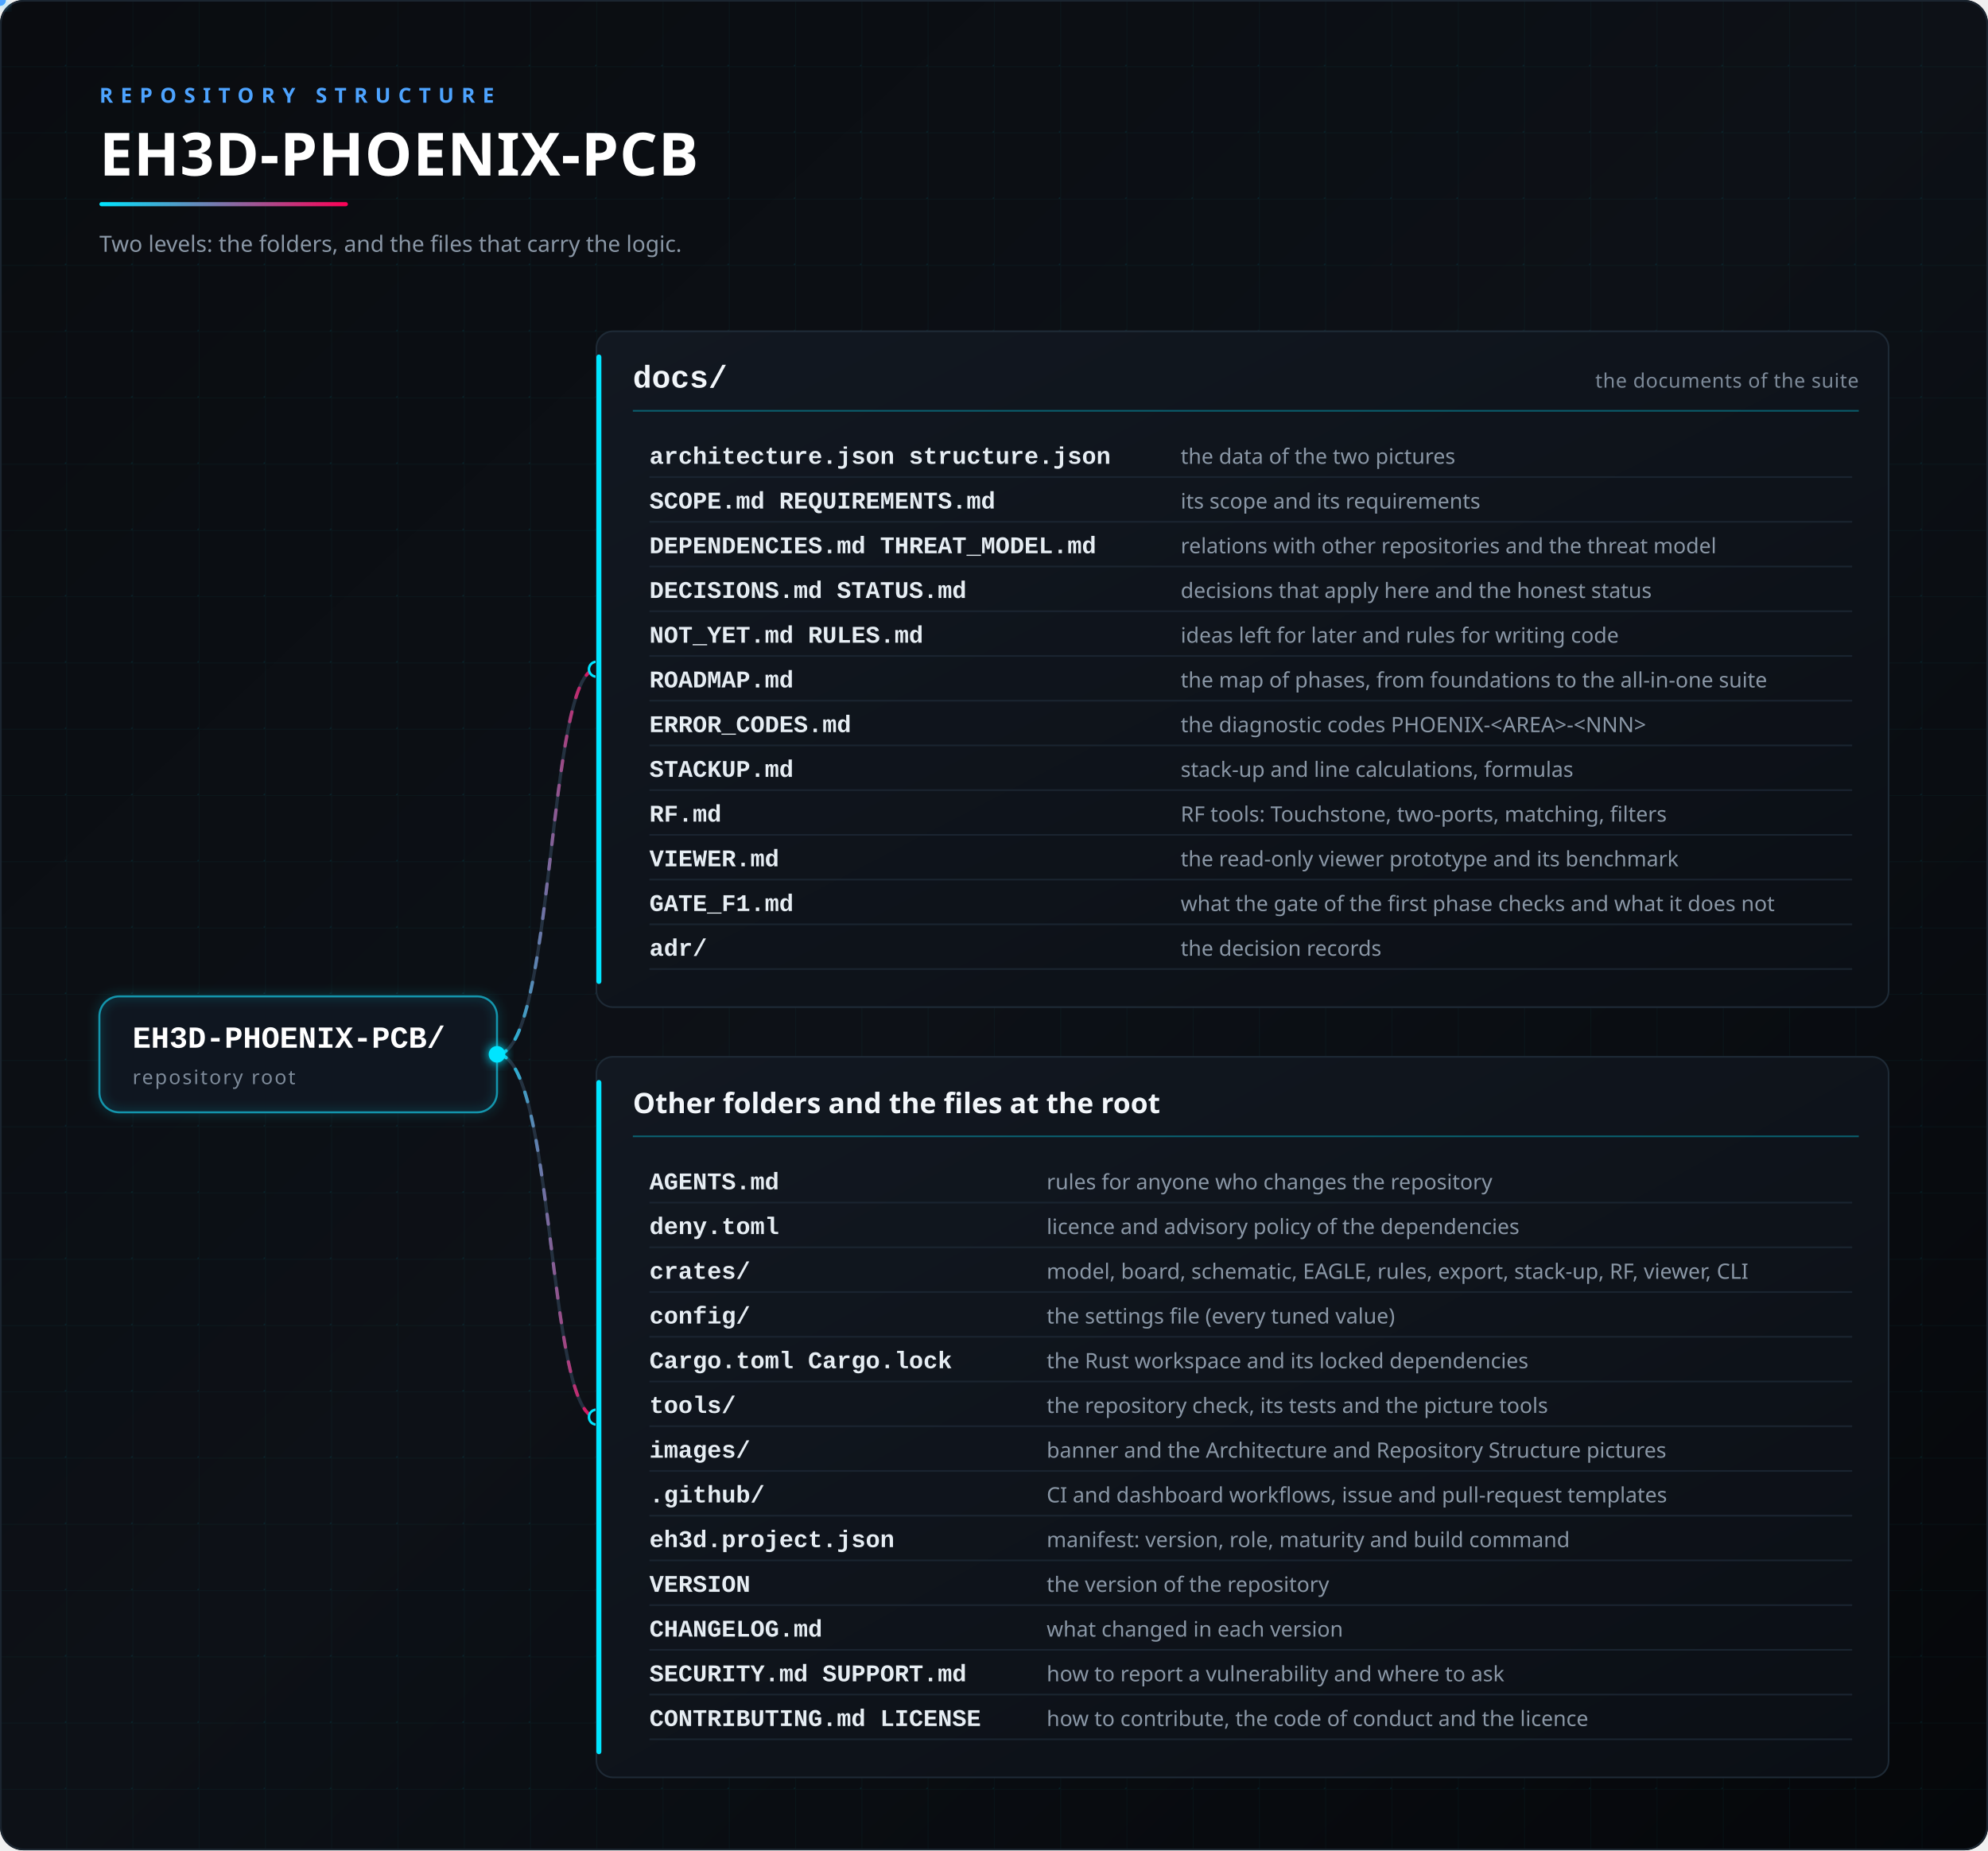
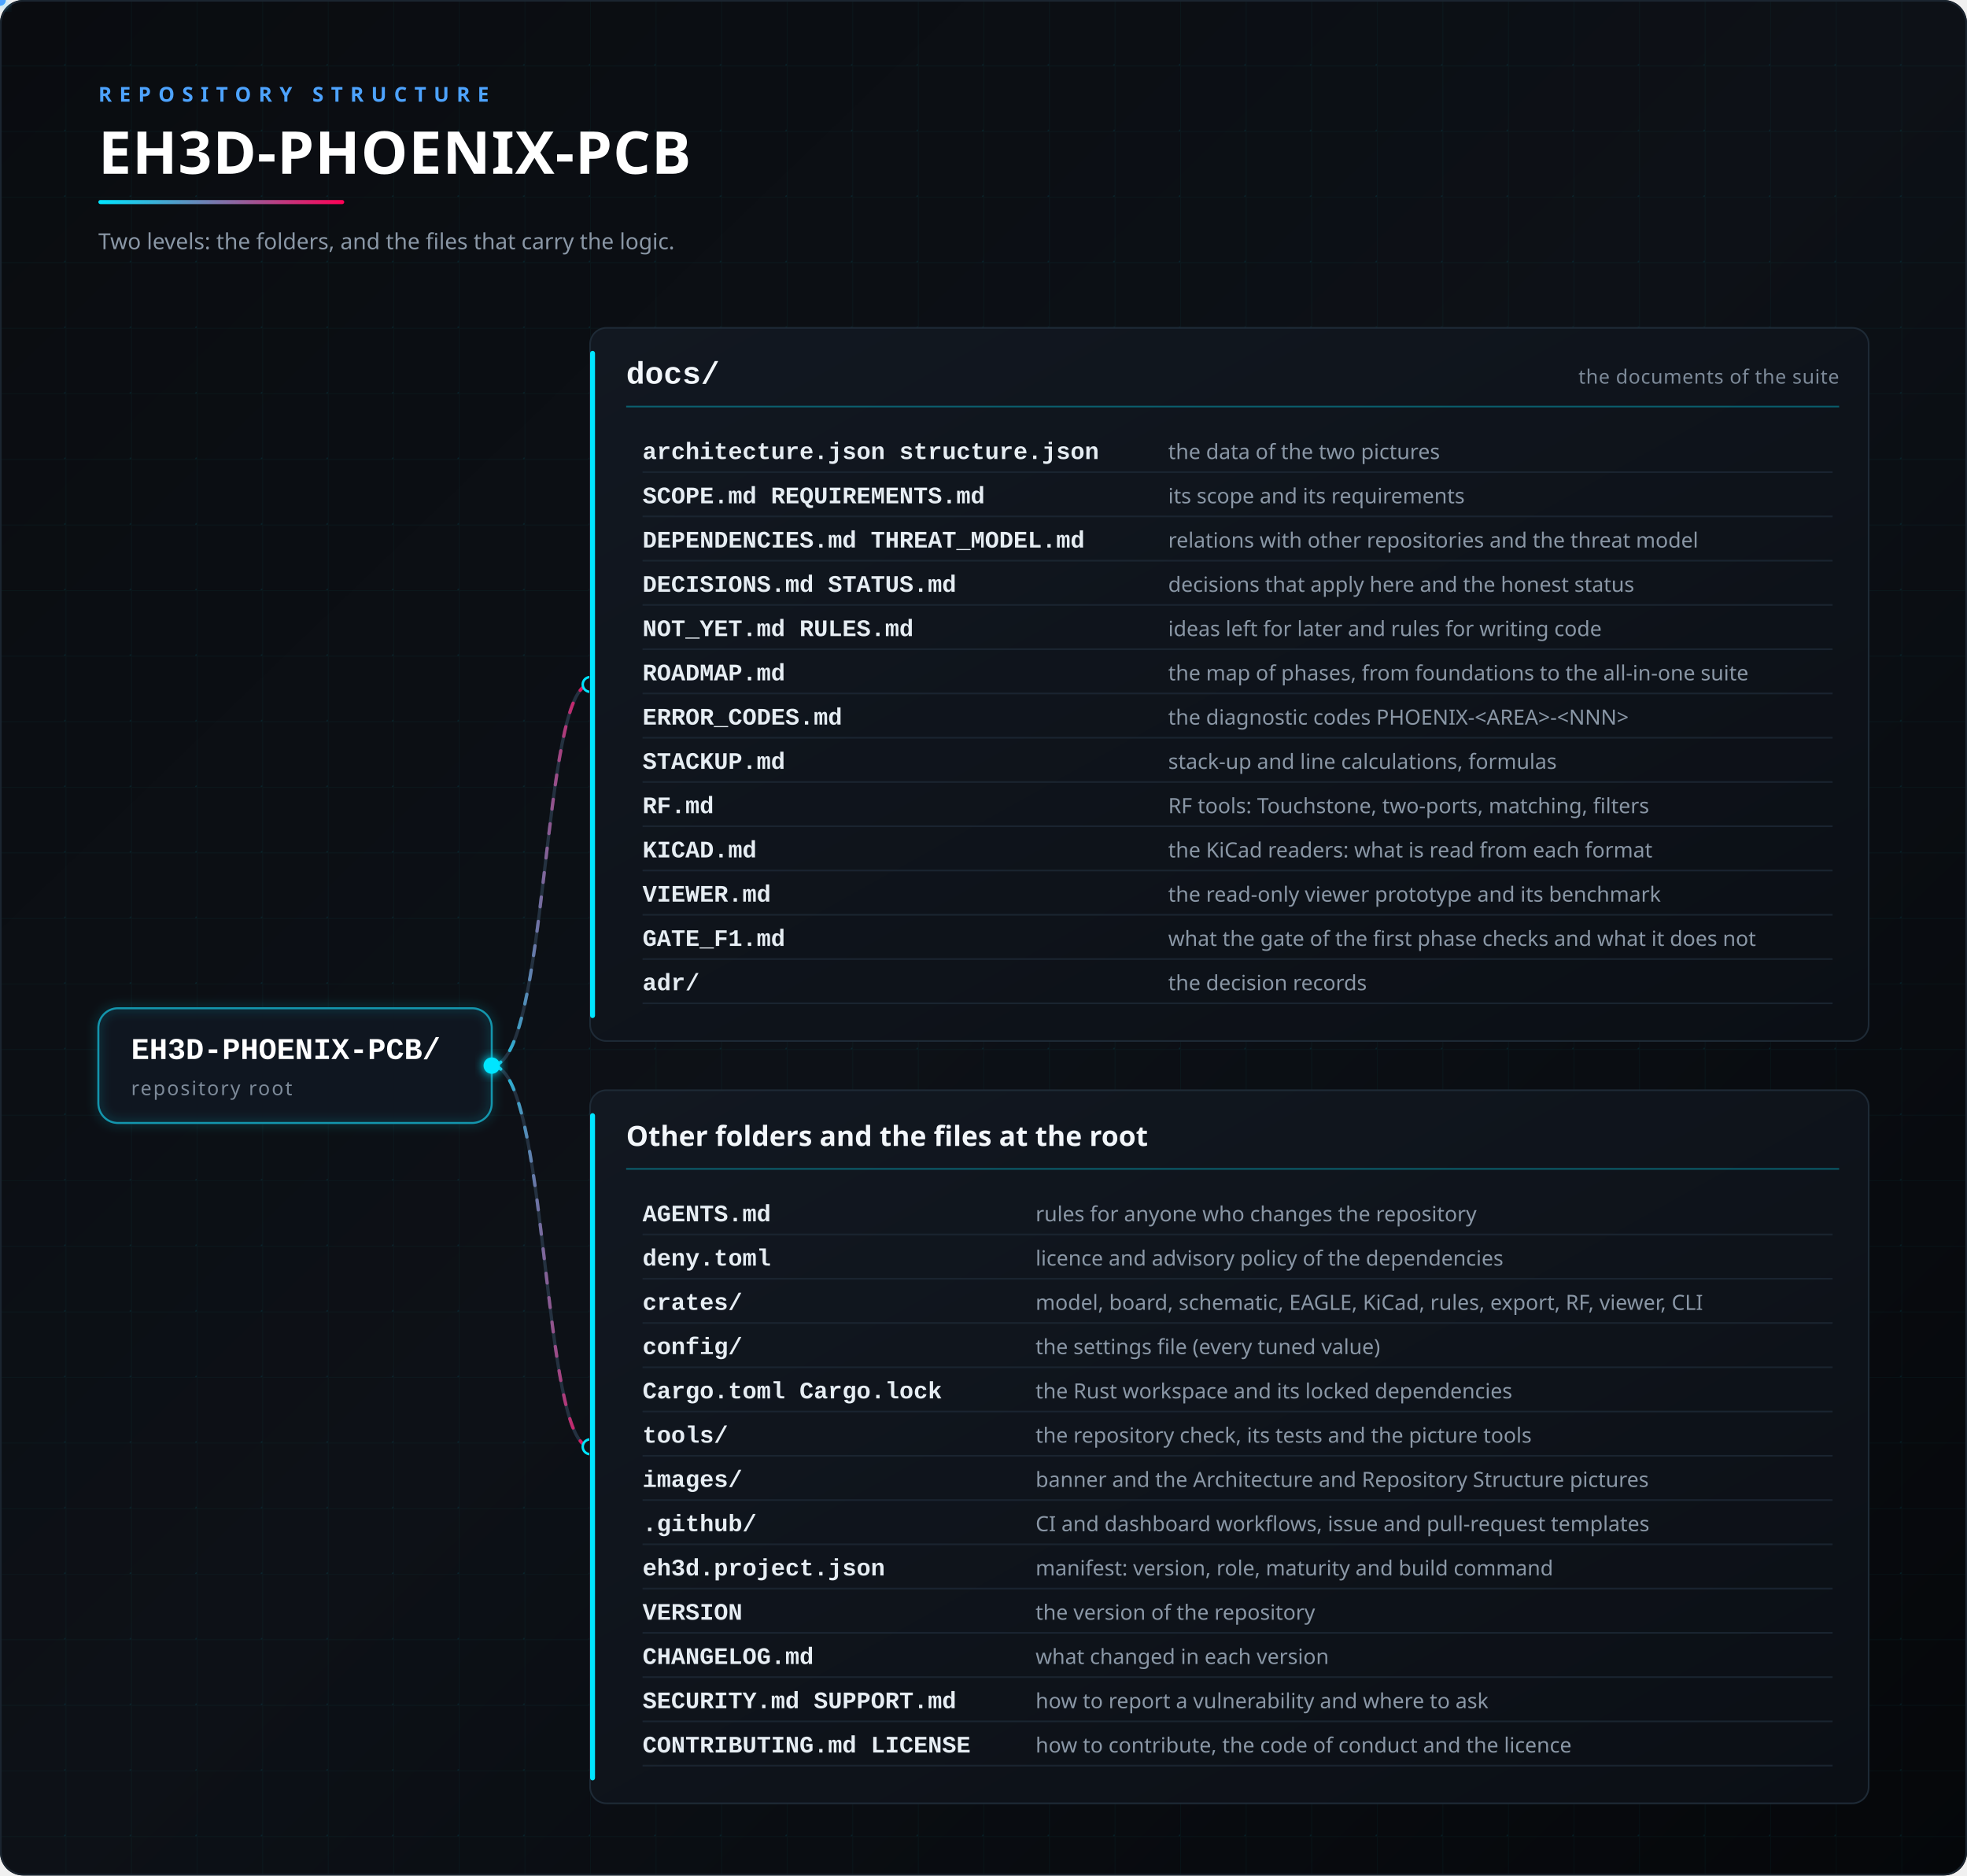
- <svg xmlns="http://www.w3.org/2000/svg" viewBox="0 0 1200 1117" width="100%" role="img" aria-labelledby="t d">
+ <svg xmlns="http://www.w3.org/2000/svg" viewBox="0 0 1200 1144" width="100%" role="img" aria-labelledby="t d">
  <defs>
    <linearGradient id="bg" x1="0" y1="0" x2="1" y2="1">
      <stop offset="0" stop-color="#0A0C10" />
      <stop offset="0.5" stop-color="#0D1117" />
      <stop offset="1" stop-color="#05070A" />
    </linearGradient>
    <linearGradient id="card" x1="0" y1="0" x2="1" y2="1">
      <stop offset="0" stop-color="#121821" />
      <stop offset="1" stop-color="#0B0F15" />
    </linearGradient>
    <linearGradient id="line" x1="0" y1="0" x2="1" y2="0">
      <stop offset="0" stop-color="#00E5FF" />
      <stop offset="1" stop-color="#FF0055" />
    </linearGradient>
    <filter id="glow" x="-50%" y="-50%" width="200%" height="200%">
      <feGaussianBlur stdDeviation="3" result="b" />
      <feMerge>
        <feMergeNode in="b" />
        <feMergeNode in="SourceGraphic" />
      </feMerge>
    </filter>
    <pattern id="grid" width="40" height="40" patternUnits="userSpaceOnUse">
      <path d="M40 0H0V40" fill="none" stroke="#00E5FF" stroke-opacity="0.035" />
      <circle cx="40" cy="40" r="1" fill="#00E5FF" fill-opacity="0.09" />
    </pattern>
  </defs>
-   <rect width="1200" height="1117" rx="14" fill="url(#bg)" />
-   <rect width="1200" height="1117" rx="14" fill="url(#grid)" />
-   <rect x="0.5" y="0.5" width="1199" height="1116" rx="14" fill="none" stroke="#1B2530" />
+   <rect width="1200" height="1144" rx="14" fill="url(#bg)" />
+   <rect width="1200" height="1144" rx="14" fill="url(#grid)" />
+   <rect x="0.5" y="0.5" width="1199" height="1143" rx="14" fill="none" stroke="#1B2530" />
  <text x="60" y="62" font-family="'Segoe UI','Noto Sans','Noto Sans CJK SC','Microsoft YaHei','Yu Gothic','Helvetica Neue',Helvetica,Arial,sans-serif" font-size="12.5" font-weight="600" fill="#4DA3FF" text-anchor="start" letter-spacing="4.5">REPOSITORY STRUCTURE</text>
  <text x="60" y="106" font-family="'Segoe UI','Noto Sans','Noto Sans CJK SC','Microsoft YaHei','Yu Gothic','Helvetica Neue',Helvetica,Arial,sans-serif" font-size="36" font-weight="700" fill="#FFFFFF" text-anchor="start" letter-spacing="0.5">EH3D-PHOENIX-PCB</text>
  <rect x="60" y="122" width="150" height="2.5" rx="1.25" fill="url(#line)">
    <animate attributeName="width" values="40;150;150" keyTimes="0;0.4;1" dur="3s" repeatCount="indefinite" />
  </rect>
  <text x="60" y="152" font-family="'Segoe UI','Noto Sans','Noto Sans CJK SC','Microsoft YaHei','Yu Gothic','Helvetica Neue',Helvetica,Arial,sans-serif" font-size="13.5" font-weight="400" fill="#8A97A6" text-anchor="start">Two levels: the folders, and the files that carry the logic.</text>
-   <path id="c0" d="M300,636.5 C335,636.5 330,404 360,404" fill="none" stroke="#243140" stroke-width="2" />
-   <path d="M300,636.5 C335,636.5 330,404 360,404" fill="none" stroke="url(#line)" stroke-width="2" stroke-linecap="round" stroke-dasharray="6 9" opacity="0.9">
+   <path id="c0" d="M300,650 C335,650 330,417.5 360,417.5" fill="none" stroke="#243140" stroke-width="2" />
+   <path d="M300,650 C335,650 330,417.5 360,417.5" fill="none" stroke="url(#line)" stroke-width="2" stroke-linecap="round" stroke-dasharray="6 9" opacity="0.9">
    <animate attributeName="stroke-dashoffset" from="0" to="-30" dur="1.6s" repeatCount="indefinite" />
  </path>
-   <circle cx="360" cy="404" r="4.5" fill="#0D1117" stroke="#00E5FF" stroke-width="1.5" />
-   <path id="c1" d="M300,636.5 C335,636.5 330,855.5 360,855.5" fill="none" stroke="#243140" stroke-width="2" />
-   <path d="M300,636.5 C335,636.5 330,855.5 360,855.5" fill="none" stroke="url(#line)" stroke-width="2" stroke-linecap="round" stroke-dasharray="6 9" opacity="0.9">
+   <circle cx="360" cy="417.5" r="4.5" fill="#0D1117" stroke="#00E5FF" stroke-width="1.5" />
+   <path id="c1" d="M300,650 C335,650 330,882.5 360,882.5" fill="none" stroke="#243140" stroke-width="2" />
+   <path d="M300,650 C335,650 330,882.5 360,882.5" fill="none" stroke="url(#line)" stroke-width="2" stroke-linecap="round" stroke-dasharray="6 9" opacity="0.9">
    <animate attributeName="stroke-dashoffset" from="0" to="-30" dur="1.6s" repeatCount="indefinite" />
  </path>
-   <circle cx="360" cy="855.5" r="4.5" fill="#0D1117" stroke="#00E5FF" stroke-width="1.5" />
+   <circle cx="360" cy="882.5" r="4.5" fill="#0D1117" stroke="#00E5FF" stroke-width="1.5" />
  <circle r="3.5" fill="#00E5FF" filter="url(#glow)">
    <animateMotion dur="3.4s" repeatCount="indefinite">
      <mpath href="#c0" />
    </animateMotion>
  </circle>
  <circle r="3.5" fill="#4DA3FF" filter="url(#glow)">
    <animateMotion dur="4.2s" repeatCount="indefinite">
      <mpath href="#c1" />
    </animateMotion>
  </circle>
-   <rect x="60" y="601.5" width="240" height="70" rx="12" fill="#0F1620" stroke="#2A3A4C" stroke-width="1.2" />
-   <rect x="60" y="601.5" width="240" height="70" rx="12" fill="none" stroke="#00E5FF" stroke-opacity="0.5" stroke-width="1.2" filter="url(#glow)">
+   <rect x="60" y="615" width="240" height="70" rx="12" fill="#0F1620" stroke="#2A3A4C" stroke-width="1.2" />
+   <rect x="60" y="615" width="240" height="70" rx="12" fill="none" stroke="#00E5FF" stroke-opacity="0.5" stroke-width="1.2" filter="url(#glow)">
    <animate attributeName="stroke-opacity" values="0.15;0.6;0.15" dur="3.6s" repeatCount="indefinite" />
  </rect>
-   <text x="80" y="632.5" font-family="'JetBrains Mono','Cascadia Code','SFMono-Regular',Consolas,'Liberation Mono',monospace" font-size="18.5" font-weight="700" fill="#FFFFFF" text-anchor="start">EH3D-PHOENIX-PCB/</text>
-   <text x="80" y="654.5" font-family="'Segoe UI','Noto Sans','Noto Sans CJK SC','Microsoft YaHei','Yu Gothic','Helvetica Neue',Helvetica,Arial,sans-serif" font-size="12" font-weight="400" fill="#7D8A99" text-anchor="start" letter-spacing="1">repository root</text>
-   <circle cx="300" cy="636.5" r="5" fill="#00E5FF" filter="url(#glow)" />
-   <rect x="360" y="200" width="780" height="408" rx="10" fill="url(#card)" stroke="#1E2A36" stroke-width="1" />
-   <rect x="360" y="214" width="3" height="380" rx="1.5" fill="#00E5FF">
+   <text x="80" y="646" font-family="'JetBrains Mono','Cascadia Code','SFMono-Regular',Consolas,'Liberation Mono',monospace" font-size="18.5" font-weight="700" fill="#FFFFFF" text-anchor="start">EH3D-PHOENIX-PCB/</text>
+   <text x="80" y="668" font-family="'Segoe UI','Noto Sans','Noto Sans CJK SC','Microsoft YaHei','Yu Gothic','Helvetica Neue',Helvetica,Arial,sans-serif" font-size="12" font-weight="400" fill="#7D8A99" text-anchor="start" letter-spacing="1">repository root</text>
+   <circle cx="300" cy="650" r="5" fill="#00E5FF" filter="url(#glow)" />
+   <rect x="360" y="200" width="780" height="435" rx="10" fill="url(#card)" stroke="#1E2A36" stroke-width="1" />
+   <rect x="360" y="214" width="3" height="407" rx="1.5" fill="#00E5FF">
    <animate attributeName="opacity" values="0.55;1;0.55" dur="4s" begin="0s" repeatCount="indefinite" />
  </rect>
  <text x="382" y="234" font-family="'JetBrains Mono','Cascadia Code','SFMono-Regular',Consolas,'Liberation Mono',monospace" font-size="19" font-weight="700" fill="#F2F6FA" text-anchor="start">docs/</text>
  <text x="1122" y="234" font-family="'Segoe UI','Noto Sans','Noto Sans CJK SC','Microsoft YaHei','Yu Gothic','Helvetica Neue',Helvetica,Arial,sans-serif" font-size="12" font-weight="400" fill="#7D8A99" text-anchor="end" letter-spacing="0.3">the documents of the suite</text>
  <line x1="382" y1="248" x2="1122" y2="248" stroke="#00E5FF" stroke-opacity="0.35" stroke-width="1" />
  <text x="392" y="280" font-family="'JetBrains Mono','Cascadia Code','SFMono-Regular',Consolas,'Liberation Mono',monospace" font-size="14.5" font-weight="600" fill="#E6EDF3" text-anchor="start">architecture.json  structure.json</text>
  <text x="712.67" y="280" font-family="'Segoe UI','Noto Sans','Noto Sans CJK SC','Microsoft YaHei','Yu Gothic','Helvetica Neue',Helvetica,Arial,sans-serif" font-size="12.8" font-weight="400" fill="#8A97A6" text-anchor="start">the data of the two pictures</text>
  <line x1="392" y1="288" x2="1118" y2="288" stroke="#1A2430" stroke-width="1" />
  <text x="392" y="307" font-family="'JetBrains Mono','Cascadia Code','SFMono-Regular',Consolas,'Liberation Mono',monospace" font-size="14.5" font-weight="600" fill="#E6EDF3" text-anchor="start">SCOPE.md  REQUIREMENTS.md</text>
  <text x="712.67" y="307" font-family="'Segoe UI','Noto Sans','Noto Sans CJK SC','Microsoft YaHei','Yu Gothic','Helvetica Neue',Helvetica,Arial,sans-serif" font-size="12.8" font-weight="400" fill="#8A97A6" text-anchor="start">its scope and its requirements</text>
  <line x1="392" y1="315" x2="1118" y2="315" stroke="#1A2430" stroke-width="1" />
  <text x="392" y="334" font-family="'JetBrains Mono','Cascadia Code','SFMono-Regular',Consolas,'Liberation Mono',monospace" font-size="14.5" font-weight="600" fill="#E6EDF3" text-anchor="start">DEPENDENCIES.md  THREAT_MODEL.md</text>
  <text x="712.67" y="334" font-family="'Segoe UI','Noto Sans','Noto Sans CJK SC','Microsoft YaHei','Yu Gothic','Helvetica Neue',Helvetica,Arial,sans-serif" font-size="12.8" font-weight="400" fill="#8A97A6" text-anchor="start">relations with other repositories and the threat model</text>
  <line x1="392" y1="342" x2="1118" y2="342" stroke="#1A2430" stroke-width="1" />
  <text x="392" y="361" font-family="'JetBrains Mono','Cascadia Code','SFMono-Regular',Consolas,'Liberation Mono',monospace" font-size="14.5" font-weight="600" fill="#E6EDF3" text-anchor="start">DECISIONS.md  STATUS.md</text>
  <text x="712.67" y="361" font-family="'Segoe UI','Noto Sans','Noto Sans CJK SC','Microsoft YaHei','Yu Gothic','Helvetica Neue',Helvetica,Arial,sans-serif" font-size="12.8" font-weight="400" fill="#8A97A6" text-anchor="start">decisions that apply here and the honest status</text>
  <line x1="392" y1="369" x2="1118" y2="369" stroke="#1A2430" stroke-width="1" />
  <text x="392" y="388" font-family="'JetBrains Mono','Cascadia Code','SFMono-Regular',Consolas,'Liberation Mono',monospace" font-size="14.5" font-weight="600" fill="#E6EDF3" text-anchor="start">NOT_YET.md  RULES.md</text>
  <text x="712.67" y="388" font-family="'Segoe UI','Noto Sans','Noto Sans CJK SC','Microsoft YaHei','Yu Gothic','Helvetica Neue',Helvetica,Arial,sans-serif" font-size="12.8" font-weight="400" fill="#8A97A6" text-anchor="start">ideas left for later and rules for writing code</text>
  <line x1="392" y1="396" x2="1118" y2="396" stroke="#1A2430" stroke-width="1" />
  <text x="392" y="415" font-family="'JetBrains Mono','Cascadia Code','SFMono-Regular',Consolas,'Liberation Mono',monospace" font-size="14.5" font-weight="600" fill="#E6EDF3" text-anchor="start">ROADMAP.md</text>
  <text x="712.67" y="415" font-family="'Segoe UI','Noto Sans','Noto Sans CJK SC','Microsoft YaHei','Yu Gothic','Helvetica Neue',Helvetica,Arial,sans-serif" font-size="12.8" font-weight="400" fill="#8A97A6" text-anchor="start">the map of phases, from foundations to the all-in-one suite</text>
  <line x1="392" y1="423" x2="1118" y2="423" stroke="#1A2430" stroke-width="1" />
  <text x="392" y="442" font-family="'JetBrains Mono','Cascadia Code','SFMono-Regular',Consolas,'Liberation Mono',monospace" font-size="14.5" font-weight="600" fill="#E6EDF3" text-anchor="start">ERROR_CODES.md</text>
  <text x="712.67" y="442" font-family="'Segoe UI','Noto Sans','Noto Sans CJK SC','Microsoft YaHei','Yu Gothic','Helvetica Neue',Helvetica,Arial,sans-serif" font-size="12.8" font-weight="400" fill="#8A97A6" text-anchor="start">the diagnostic codes PHOENIX-&lt;AREA&gt;-&lt;NNN&gt;</text>
  <line x1="392" y1="450" x2="1118" y2="450" stroke="#1A2430" stroke-width="1" />
  <text x="392" y="469" font-family="'JetBrains Mono','Cascadia Code','SFMono-Regular',Consolas,'Liberation Mono',monospace" font-size="14.5" font-weight="600" fill="#E6EDF3" text-anchor="start">STACKUP.md</text>
  <text x="712.67" y="469" font-family="'Segoe UI','Noto Sans','Noto Sans CJK SC','Microsoft YaHei','Yu Gothic','Helvetica Neue',Helvetica,Arial,sans-serif" font-size="12.8" font-weight="400" fill="#8A97A6" text-anchor="start">stack-up and line calculations, formulas</text>
  <line x1="392" y1="477" x2="1118" y2="477" stroke="#1A2430" stroke-width="1" />
  <text x="392" y="496" font-family="'JetBrains Mono','Cascadia Code','SFMono-Regular',Consolas,'Liberation Mono',monospace" font-size="14.5" font-weight="600" fill="#E6EDF3" text-anchor="start">RF.md</text>
  <text x="712.67" y="496" font-family="'Segoe UI','Noto Sans','Noto Sans CJK SC','Microsoft YaHei','Yu Gothic','Helvetica Neue',Helvetica,Arial,sans-serif" font-size="12.8" font-weight="400" fill="#8A97A6" text-anchor="start">RF tools: Touchstone, two-ports, matching, filters</text>
  <line x1="392" y1="504" x2="1118" y2="504" stroke="#1A2430" stroke-width="1" />
-   <text x="392" y="523" font-family="'JetBrains Mono','Cascadia Code','SFMono-Regular',Consolas,'Liberation Mono',monospace" font-size="14.5" font-weight="600" fill="#E6EDF3" text-anchor="start">VIEWER.md</text>
-   <text x="712.67" y="523" font-family="'Segoe UI','Noto Sans','Noto Sans CJK SC','Microsoft YaHei','Yu Gothic','Helvetica Neue',Helvetica,Arial,sans-serif" font-size="12.8" font-weight="400" fill="#8A97A6" text-anchor="start">the read-only viewer prototype and its benchmark</text>
+   <text x="392" y="523" font-family="'JetBrains Mono','Cascadia Code','SFMono-Regular',Consolas,'Liberation Mono',monospace" font-size="14.5" font-weight="600" fill="#E6EDF3" text-anchor="start">KICAD.md</text>
+   <text x="712.67" y="523" font-family="'Segoe UI','Noto Sans','Noto Sans CJK SC','Microsoft YaHei','Yu Gothic','Helvetica Neue',Helvetica,Arial,sans-serif" font-size="12.8" font-weight="400" fill="#8A97A6" text-anchor="start">the KiCad readers: what is read from each format</text>
  <line x1="392" y1="531" x2="1118" y2="531" stroke="#1A2430" stroke-width="1" />
-   <text x="392" y="550" font-family="'JetBrains Mono','Cascadia Code','SFMono-Regular',Consolas,'Liberation Mono',monospace" font-size="14.5" font-weight="600" fill="#E6EDF3" text-anchor="start">GATE_F1.md</text>
-   <text x="712.67" y="550" font-family="'Segoe UI','Noto Sans','Noto Sans CJK SC','Microsoft YaHei','Yu Gothic','Helvetica Neue',Helvetica,Arial,sans-serif" font-size="12.8" font-weight="400" fill="#8A97A6" text-anchor="start">what the gate of the first phase checks and what it does not</text>
+   <text x="392" y="550" font-family="'JetBrains Mono','Cascadia Code','SFMono-Regular',Consolas,'Liberation Mono',monospace" font-size="14.5" font-weight="600" fill="#E6EDF3" text-anchor="start">VIEWER.md</text>
+   <text x="712.67" y="550" font-family="'Segoe UI','Noto Sans','Noto Sans CJK SC','Microsoft YaHei','Yu Gothic','Helvetica Neue',Helvetica,Arial,sans-serif" font-size="12.8" font-weight="400" fill="#8A97A6" text-anchor="start">the read-only viewer prototype and its benchmark</text>
  <line x1="392" y1="558" x2="1118" y2="558" stroke="#1A2430" stroke-width="1" />
-   <text x="392" y="577" font-family="'JetBrains Mono','Cascadia Code','SFMono-Regular',Consolas,'Liberation Mono',monospace" font-size="14.5" font-weight="600" fill="#E6EDF3" text-anchor="start">adr/</text>
-   <text x="712.67" y="577" font-family="'Segoe UI','Noto Sans','Noto Sans CJK SC','Microsoft YaHei','Yu Gothic','Helvetica Neue',Helvetica,Arial,sans-serif" font-size="12.8" font-weight="400" fill="#8A97A6" text-anchor="start">the decision records</text>
+   <text x="392" y="577" font-family="'JetBrains Mono','Cascadia Code','SFMono-Regular',Consolas,'Liberation Mono',monospace" font-size="14.5" font-weight="600" fill="#E6EDF3" text-anchor="start">GATE_F1.md</text>
+   <text x="712.67" y="577" font-family="'Segoe UI','Noto Sans','Noto Sans CJK SC','Microsoft YaHei','Yu Gothic','Helvetica Neue',Helvetica,Arial,sans-serif" font-size="12.8" font-weight="400" fill="#8A97A6" text-anchor="start">what the gate of the first phase checks and what it does not</text>
  <line x1="392" y1="585" x2="1118" y2="585" stroke="#1A2430" stroke-width="1" />
-   <rect x="360" y="638" width="780" height="435" rx="10" fill="url(#card)" stroke="#1E2A36" stroke-width="1" />
-   <rect x="360" y="652" width="3" height="407" rx="1.5" fill="#00E5FF">
+   <text x="392" y="604" font-family="'JetBrains Mono','Cascadia Code','SFMono-Regular',Consolas,'Liberation Mono',monospace" font-size="14.5" font-weight="600" fill="#E6EDF3" text-anchor="start">adr/</text>
+   <text x="712.67" y="604" font-family="'Segoe UI','Noto Sans','Noto Sans CJK SC','Microsoft YaHei','Yu Gothic','Helvetica Neue',Helvetica,Arial,sans-serif" font-size="12.8" font-weight="400" fill="#8A97A6" text-anchor="start">the decision records</text>
+   <line x1="392" y1="612" x2="1118" y2="612" stroke="#1A2430" stroke-width="1" />
+   <rect x="360" y="665" width="780" height="435" rx="10" fill="url(#card)" stroke="#1E2A36" stroke-width="1" />
+   <rect x="360" y="679" width="3" height="407" rx="1.5" fill="#00E5FF">
    <animate attributeName="opacity" values="0.55;1;0.55" dur="4s" begin="0.6s" repeatCount="indefinite" />
  </rect>
-   <text x="382" y="672" font-family="'Segoe UI','Noto Sans','Noto Sans CJK SC','Microsoft YaHei','Yu Gothic','Helvetica Neue',Helvetica,Arial,sans-serif" font-size="17" font-weight="700" fill="#F2F6FA" text-anchor="start">Other folders and the files at the root</text>
-   <line x1="382" y1="686" x2="1122" y2="686" stroke="#00E5FF" stroke-opacity="0.35" stroke-width="1" />
-   <text x="392" y="718" font-family="'JetBrains Mono','Cascadia Code','SFMono-Regular',Consolas,'Liberation Mono',monospace" font-size="14.5" font-weight="600" fill="#E6EDF3" text-anchor="start">AGENTS.md</text>
-   <text x="631.76" y="718" font-family="'Segoe UI','Noto Sans','Noto Sans CJK SC','Microsoft YaHei','Yu Gothic','Helvetica Neue',Helvetica,Arial,sans-serif" font-size="12.8" font-weight="400" fill="#8A97A6" text-anchor="start">rules for anyone who changes the repository</text>
-   <line x1="392" y1="726" x2="1118" y2="726" stroke="#1A2430" stroke-width="1" />
-   <text x="392" y="745" font-family="'JetBrains Mono','Cascadia Code','SFMono-Regular',Consolas,'Liberation Mono',monospace" font-size="14.5" font-weight="600" fill="#E6EDF3" text-anchor="start">deny.toml</text>
-   <text x="631.76" y="745" font-family="'Segoe UI','Noto Sans','Noto Sans CJK SC','Microsoft YaHei','Yu Gothic','Helvetica Neue',Helvetica,Arial,sans-serif" font-size="12.8" font-weight="400" fill="#8A97A6" text-anchor="start">licence and advisory policy of the dependencies</text>
+   <text x="382" y="699" font-family="'Segoe UI','Noto Sans','Noto Sans CJK SC','Microsoft YaHei','Yu Gothic','Helvetica Neue',Helvetica,Arial,sans-serif" font-size="17" font-weight="700" fill="#F2F6FA" text-anchor="start">Other folders and the files at the root</text>
+   <line x1="382" y1="713" x2="1122" y2="713" stroke="#00E5FF" stroke-opacity="0.35" stroke-width="1" />
+   <text x="392" y="745" font-family="'JetBrains Mono','Cascadia Code','SFMono-Regular',Consolas,'Liberation Mono',monospace" font-size="14.5" font-weight="600" fill="#E6EDF3" text-anchor="start">AGENTS.md</text>
+   <text x="631.76" y="745" font-family="'Segoe UI','Noto Sans','Noto Sans CJK SC','Microsoft YaHei','Yu Gothic','Helvetica Neue',Helvetica,Arial,sans-serif" font-size="12.8" font-weight="400" fill="#8A97A6" text-anchor="start">rules for anyone who changes the repository</text>
  <line x1="392" y1="753" x2="1118" y2="753" stroke="#1A2430" stroke-width="1" />
-   <text x="392" y="772" font-family="'JetBrains Mono','Cascadia Code','SFMono-Regular',Consolas,'Liberation Mono',monospace" font-size="14.5" font-weight="600" fill="#E6EDF3" text-anchor="start">crates/</text>
-   <text x="631.76" y="772" font-family="'Segoe UI','Noto Sans','Noto Sans CJK SC','Microsoft YaHei','Yu Gothic','Helvetica Neue',Helvetica,Arial,sans-serif" font-size="12.8" font-weight="400" fill="#8A97A6" text-anchor="start">model, board, schematic, EAGLE, rules, export, stack-up, RF, viewer, CLI</text>
+   <text x="392" y="772" font-family="'JetBrains Mono','Cascadia Code','SFMono-Regular',Consolas,'Liberation Mono',monospace" font-size="14.5" font-weight="600" fill="#E6EDF3" text-anchor="start">deny.toml</text>
+   <text x="631.76" y="772" font-family="'Segoe UI','Noto Sans','Noto Sans CJK SC','Microsoft YaHei','Yu Gothic','Helvetica Neue',Helvetica,Arial,sans-serif" font-size="12.8" font-weight="400" fill="#8A97A6" text-anchor="start">licence and advisory policy of the dependencies</text>
  <line x1="392" y1="780" x2="1118" y2="780" stroke="#1A2430" stroke-width="1" />
-   <text x="392" y="799" font-family="'JetBrains Mono','Cascadia Code','SFMono-Regular',Consolas,'Liberation Mono',monospace" font-size="14.5" font-weight="600" fill="#E6EDF3" text-anchor="start">config/</text>
-   <text x="631.76" y="799" font-family="'Segoe UI','Noto Sans','Noto Sans CJK SC','Microsoft YaHei','Yu Gothic','Helvetica Neue',Helvetica,Arial,sans-serif" font-size="12.8" font-weight="400" fill="#8A97A6" text-anchor="start">the settings file (every tuned value)</text>
+   <text x="392" y="799" font-family="'JetBrains Mono','Cascadia Code','SFMono-Regular',Consolas,'Liberation Mono',monospace" font-size="14.5" font-weight="600" fill="#E6EDF3" text-anchor="start">crates/</text>
+   <text x="631.76" y="799" font-family="'Segoe UI','Noto Sans','Noto Sans CJK SC','Microsoft YaHei','Yu Gothic','Helvetica Neue',Helvetica,Arial,sans-serif" font-size="12.8" font-weight="400" fill="#8A97A6" text-anchor="start">model, board, schematic, EAGLE, KiCad, rules, export, RF, viewer, CLI</text>
  <line x1="392" y1="807" x2="1118" y2="807" stroke="#1A2430" stroke-width="1" />
-   <text x="392" y="826" font-family="'JetBrains Mono','Cascadia Code','SFMono-Regular',Consolas,'Liberation Mono',monospace" font-size="14.5" font-weight="600" fill="#E6EDF3" text-anchor="start">Cargo.toml  Cargo.lock</text>
-   <text x="631.76" y="826" font-family="'Segoe UI','Noto Sans','Noto Sans CJK SC','Microsoft YaHei','Yu Gothic','Helvetica Neue',Helvetica,Arial,sans-serif" font-size="12.8" font-weight="400" fill="#8A97A6" text-anchor="start">the Rust workspace and its locked dependencies</text>
+   <text x="392" y="826" font-family="'JetBrains Mono','Cascadia Code','SFMono-Regular',Consolas,'Liberation Mono',monospace" font-size="14.5" font-weight="600" fill="#E6EDF3" text-anchor="start">config/</text>
+   <text x="631.76" y="826" font-family="'Segoe UI','Noto Sans','Noto Sans CJK SC','Microsoft YaHei','Yu Gothic','Helvetica Neue',Helvetica,Arial,sans-serif" font-size="12.8" font-weight="400" fill="#8A97A6" text-anchor="start">the settings file (every tuned value)</text>
  <line x1="392" y1="834" x2="1118" y2="834" stroke="#1A2430" stroke-width="1" />
-   <text x="392" y="853" font-family="'JetBrains Mono','Cascadia Code','SFMono-Regular',Consolas,'Liberation Mono',monospace" font-size="14.5" font-weight="600" fill="#E6EDF3" text-anchor="start">tools/</text>
-   <text x="631.76" y="853" font-family="'Segoe UI','Noto Sans','Noto Sans CJK SC','Microsoft YaHei','Yu Gothic','Helvetica Neue',Helvetica,Arial,sans-serif" font-size="12.8" font-weight="400" fill="#8A97A6" text-anchor="start">the repository check, its tests and the picture tools</text>
+   <text x="392" y="853" font-family="'JetBrains Mono','Cascadia Code','SFMono-Regular',Consolas,'Liberation Mono',monospace" font-size="14.5" font-weight="600" fill="#E6EDF3" text-anchor="start">Cargo.toml  Cargo.lock</text>
+   <text x="631.76" y="853" font-family="'Segoe UI','Noto Sans','Noto Sans CJK SC','Microsoft YaHei','Yu Gothic','Helvetica Neue',Helvetica,Arial,sans-serif" font-size="12.8" font-weight="400" fill="#8A97A6" text-anchor="start">the Rust workspace and its locked dependencies</text>
  <line x1="392" y1="861" x2="1118" y2="861" stroke="#1A2430" stroke-width="1" />
-   <text x="392" y="880" font-family="'JetBrains Mono','Cascadia Code','SFMono-Regular',Consolas,'Liberation Mono',monospace" font-size="14.5" font-weight="600" fill="#E6EDF3" text-anchor="start">images/</text>
-   <text x="631.76" y="880" font-family="'Segoe UI','Noto Sans','Noto Sans CJK SC','Microsoft YaHei','Yu Gothic','Helvetica Neue',Helvetica,Arial,sans-serif" font-size="12.8" font-weight="400" fill="#8A97A6" text-anchor="start">banner and the Architecture and Repository Structure pictures</text>
+   <text x="392" y="880" font-family="'JetBrains Mono','Cascadia Code','SFMono-Regular',Consolas,'Liberation Mono',monospace" font-size="14.5" font-weight="600" fill="#E6EDF3" text-anchor="start">tools/</text>
+   <text x="631.76" y="880" font-family="'Segoe UI','Noto Sans','Noto Sans CJK SC','Microsoft YaHei','Yu Gothic','Helvetica Neue',Helvetica,Arial,sans-serif" font-size="12.8" font-weight="400" fill="#8A97A6" text-anchor="start">the repository check, its tests and the picture tools</text>
  <line x1="392" y1="888" x2="1118" y2="888" stroke="#1A2430" stroke-width="1" />
-   <text x="392" y="907" font-family="'JetBrains Mono','Cascadia Code','SFMono-Regular',Consolas,'Liberation Mono',monospace" font-size="14.5" font-weight="600" fill="#E6EDF3" text-anchor="start">.github/</text>
-   <text x="631.76" y="907" font-family="'Segoe UI','Noto Sans','Noto Sans CJK SC','Microsoft YaHei','Yu Gothic','Helvetica Neue',Helvetica,Arial,sans-serif" font-size="12.8" font-weight="400" fill="#8A97A6" text-anchor="start">CI and dashboard workflows, issue and pull-request templates</text>
+   <text x="392" y="907" font-family="'JetBrains Mono','Cascadia Code','SFMono-Regular',Consolas,'Liberation Mono',monospace" font-size="14.5" font-weight="600" fill="#E6EDF3" text-anchor="start">images/</text>
+   <text x="631.76" y="907" font-family="'Segoe UI','Noto Sans','Noto Sans CJK SC','Microsoft YaHei','Yu Gothic','Helvetica Neue',Helvetica,Arial,sans-serif" font-size="12.8" font-weight="400" fill="#8A97A6" text-anchor="start">banner and the Architecture and Repository Structure pictures</text>
  <line x1="392" y1="915" x2="1118" y2="915" stroke="#1A2430" stroke-width="1" />
-   <text x="392" y="934" font-family="'JetBrains Mono','Cascadia Code','SFMono-Regular',Consolas,'Liberation Mono',monospace" font-size="14.5" font-weight="600" fill="#E6EDF3" text-anchor="start">eh3d.project.json</text>
-   <text x="631.76" y="934" font-family="'Segoe UI','Noto Sans','Noto Sans CJK SC','Microsoft YaHei','Yu Gothic','Helvetica Neue',Helvetica,Arial,sans-serif" font-size="12.8" font-weight="400" fill="#8A97A6" text-anchor="start">manifest: version, role, maturity and build command</text>
+   <text x="392" y="934" font-family="'JetBrains Mono','Cascadia Code','SFMono-Regular',Consolas,'Liberation Mono',monospace" font-size="14.5" font-weight="600" fill="#E6EDF3" text-anchor="start">.github/</text>
+   <text x="631.76" y="934" font-family="'Segoe UI','Noto Sans','Noto Sans CJK SC','Microsoft YaHei','Yu Gothic','Helvetica Neue',Helvetica,Arial,sans-serif" font-size="12.8" font-weight="400" fill="#8A97A6" text-anchor="start">CI and dashboard workflows, issue and pull-request templates</text>
  <line x1="392" y1="942" x2="1118" y2="942" stroke="#1A2430" stroke-width="1" />
-   <text x="392" y="961" font-family="'JetBrains Mono','Cascadia Code','SFMono-Regular',Consolas,'Liberation Mono',monospace" font-size="14.5" font-weight="600" fill="#E6EDF3" text-anchor="start">VERSION</text>
-   <text x="631.76" y="961" font-family="'Segoe UI','Noto Sans','Noto Sans CJK SC','Microsoft YaHei','Yu Gothic','Helvetica Neue',Helvetica,Arial,sans-serif" font-size="12.8" font-weight="400" fill="#8A97A6" text-anchor="start">the version of the repository</text>
+   <text x="392" y="961" font-family="'JetBrains Mono','Cascadia Code','SFMono-Regular',Consolas,'Liberation Mono',monospace" font-size="14.5" font-weight="600" fill="#E6EDF3" text-anchor="start">eh3d.project.json</text>
+   <text x="631.76" y="961" font-family="'Segoe UI','Noto Sans','Noto Sans CJK SC','Microsoft YaHei','Yu Gothic','Helvetica Neue',Helvetica,Arial,sans-serif" font-size="12.8" font-weight="400" fill="#8A97A6" text-anchor="start">manifest: version, role, maturity and build command</text>
  <line x1="392" y1="969" x2="1118" y2="969" stroke="#1A2430" stroke-width="1" />
-   <text x="392" y="988" font-family="'JetBrains Mono','Cascadia Code','SFMono-Regular',Consolas,'Liberation Mono',monospace" font-size="14.5" font-weight="600" fill="#E6EDF3" text-anchor="start">CHANGELOG.md</text>
-   <text x="631.76" y="988" font-family="'Segoe UI','Noto Sans','Noto Sans CJK SC','Microsoft YaHei','Yu Gothic','Helvetica Neue',Helvetica,Arial,sans-serif" font-size="12.8" font-weight="400" fill="#8A97A6" text-anchor="start">what changed in each version</text>
+   <text x="392" y="988" font-family="'JetBrains Mono','Cascadia Code','SFMono-Regular',Consolas,'Liberation Mono',monospace" font-size="14.5" font-weight="600" fill="#E6EDF3" text-anchor="start">VERSION</text>
+   <text x="631.76" y="988" font-family="'Segoe UI','Noto Sans','Noto Sans CJK SC','Microsoft YaHei','Yu Gothic','Helvetica Neue',Helvetica,Arial,sans-serif" font-size="12.8" font-weight="400" fill="#8A97A6" text-anchor="start">the version of the repository</text>
  <line x1="392" y1="996" x2="1118" y2="996" stroke="#1A2430" stroke-width="1" />
-   <text x="392" y="1015" font-family="'JetBrains Mono','Cascadia Code','SFMono-Regular',Consolas,'Liberation Mono',monospace" font-size="14.5" font-weight="600" fill="#E6EDF3" text-anchor="start">SECURITY.md  SUPPORT.md</text>
-   <text x="631.76" y="1015" font-family="'Segoe UI','Noto Sans','Noto Sans CJK SC','Microsoft YaHei','Yu Gothic','Helvetica Neue',Helvetica,Arial,sans-serif" font-size="12.8" font-weight="400" fill="#8A97A6" text-anchor="start">how to report a vulnerability and where to ask</text>
+   <text x="392" y="1015" font-family="'JetBrains Mono','Cascadia Code','SFMono-Regular',Consolas,'Liberation Mono',monospace" font-size="14.5" font-weight="600" fill="#E6EDF3" text-anchor="start">CHANGELOG.md</text>
+   <text x="631.76" y="1015" font-family="'Segoe UI','Noto Sans','Noto Sans CJK SC','Microsoft YaHei','Yu Gothic','Helvetica Neue',Helvetica,Arial,sans-serif" font-size="12.8" font-weight="400" fill="#8A97A6" text-anchor="start">what changed in each version</text>
  <line x1="392" y1="1023" x2="1118" y2="1023" stroke="#1A2430" stroke-width="1" />
-   <text x="392" y="1042" font-family="'JetBrains Mono','Cascadia Code','SFMono-Regular',Consolas,'Liberation Mono',monospace" font-size="14.5" font-weight="600" fill="#E6EDF3" text-anchor="start">CONTRIBUTING.md  LICENSE</text>
-   <text x="631.76" y="1042" font-family="'Segoe UI','Noto Sans','Noto Sans CJK SC','Microsoft YaHei','Yu Gothic','Helvetica Neue',Helvetica,Arial,sans-serif" font-size="12.8" font-weight="400" fill="#8A97A6" text-anchor="start">how to contribute, the code of conduct and the licence</text>
+   <text x="392" y="1042" font-family="'JetBrains Mono','Cascadia Code','SFMono-Regular',Consolas,'Liberation Mono',monospace" font-size="14.5" font-weight="600" fill="#E6EDF3" text-anchor="start">SECURITY.md  SUPPORT.md</text>
+   <text x="631.76" y="1042" font-family="'Segoe UI','Noto Sans','Noto Sans CJK SC','Microsoft YaHei','Yu Gothic','Helvetica Neue',Helvetica,Arial,sans-serif" font-size="12.8" font-weight="400" fill="#8A97A6" text-anchor="start">how to report a vulnerability and where to ask</text>
  <line x1="392" y1="1050" x2="1118" y2="1050" stroke="#1A2430" stroke-width="1" />
+   <text x="392" y="1069" font-family="'JetBrains Mono','Cascadia Code','SFMono-Regular',Consolas,'Liberation Mono',monospace" font-size="14.5" font-weight="600" fill="#E6EDF3" text-anchor="start">CONTRIBUTING.md  LICENSE</text>
+   <text x="631.76" y="1069" font-family="'Segoe UI','Noto Sans','Noto Sans CJK SC','Microsoft YaHei','Yu Gothic','Helvetica Neue',Helvetica,Arial,sans-serif" font-size="12.8" font-weight="400" fill="#8A97A6" text-anchor="start">how to contribute, the code of conduct and the licence</text>
+   <line x1="392" y1="1077" x2="1118" y2="1077" stroke="#1A2430" stroke-width="1" />
</svg>
